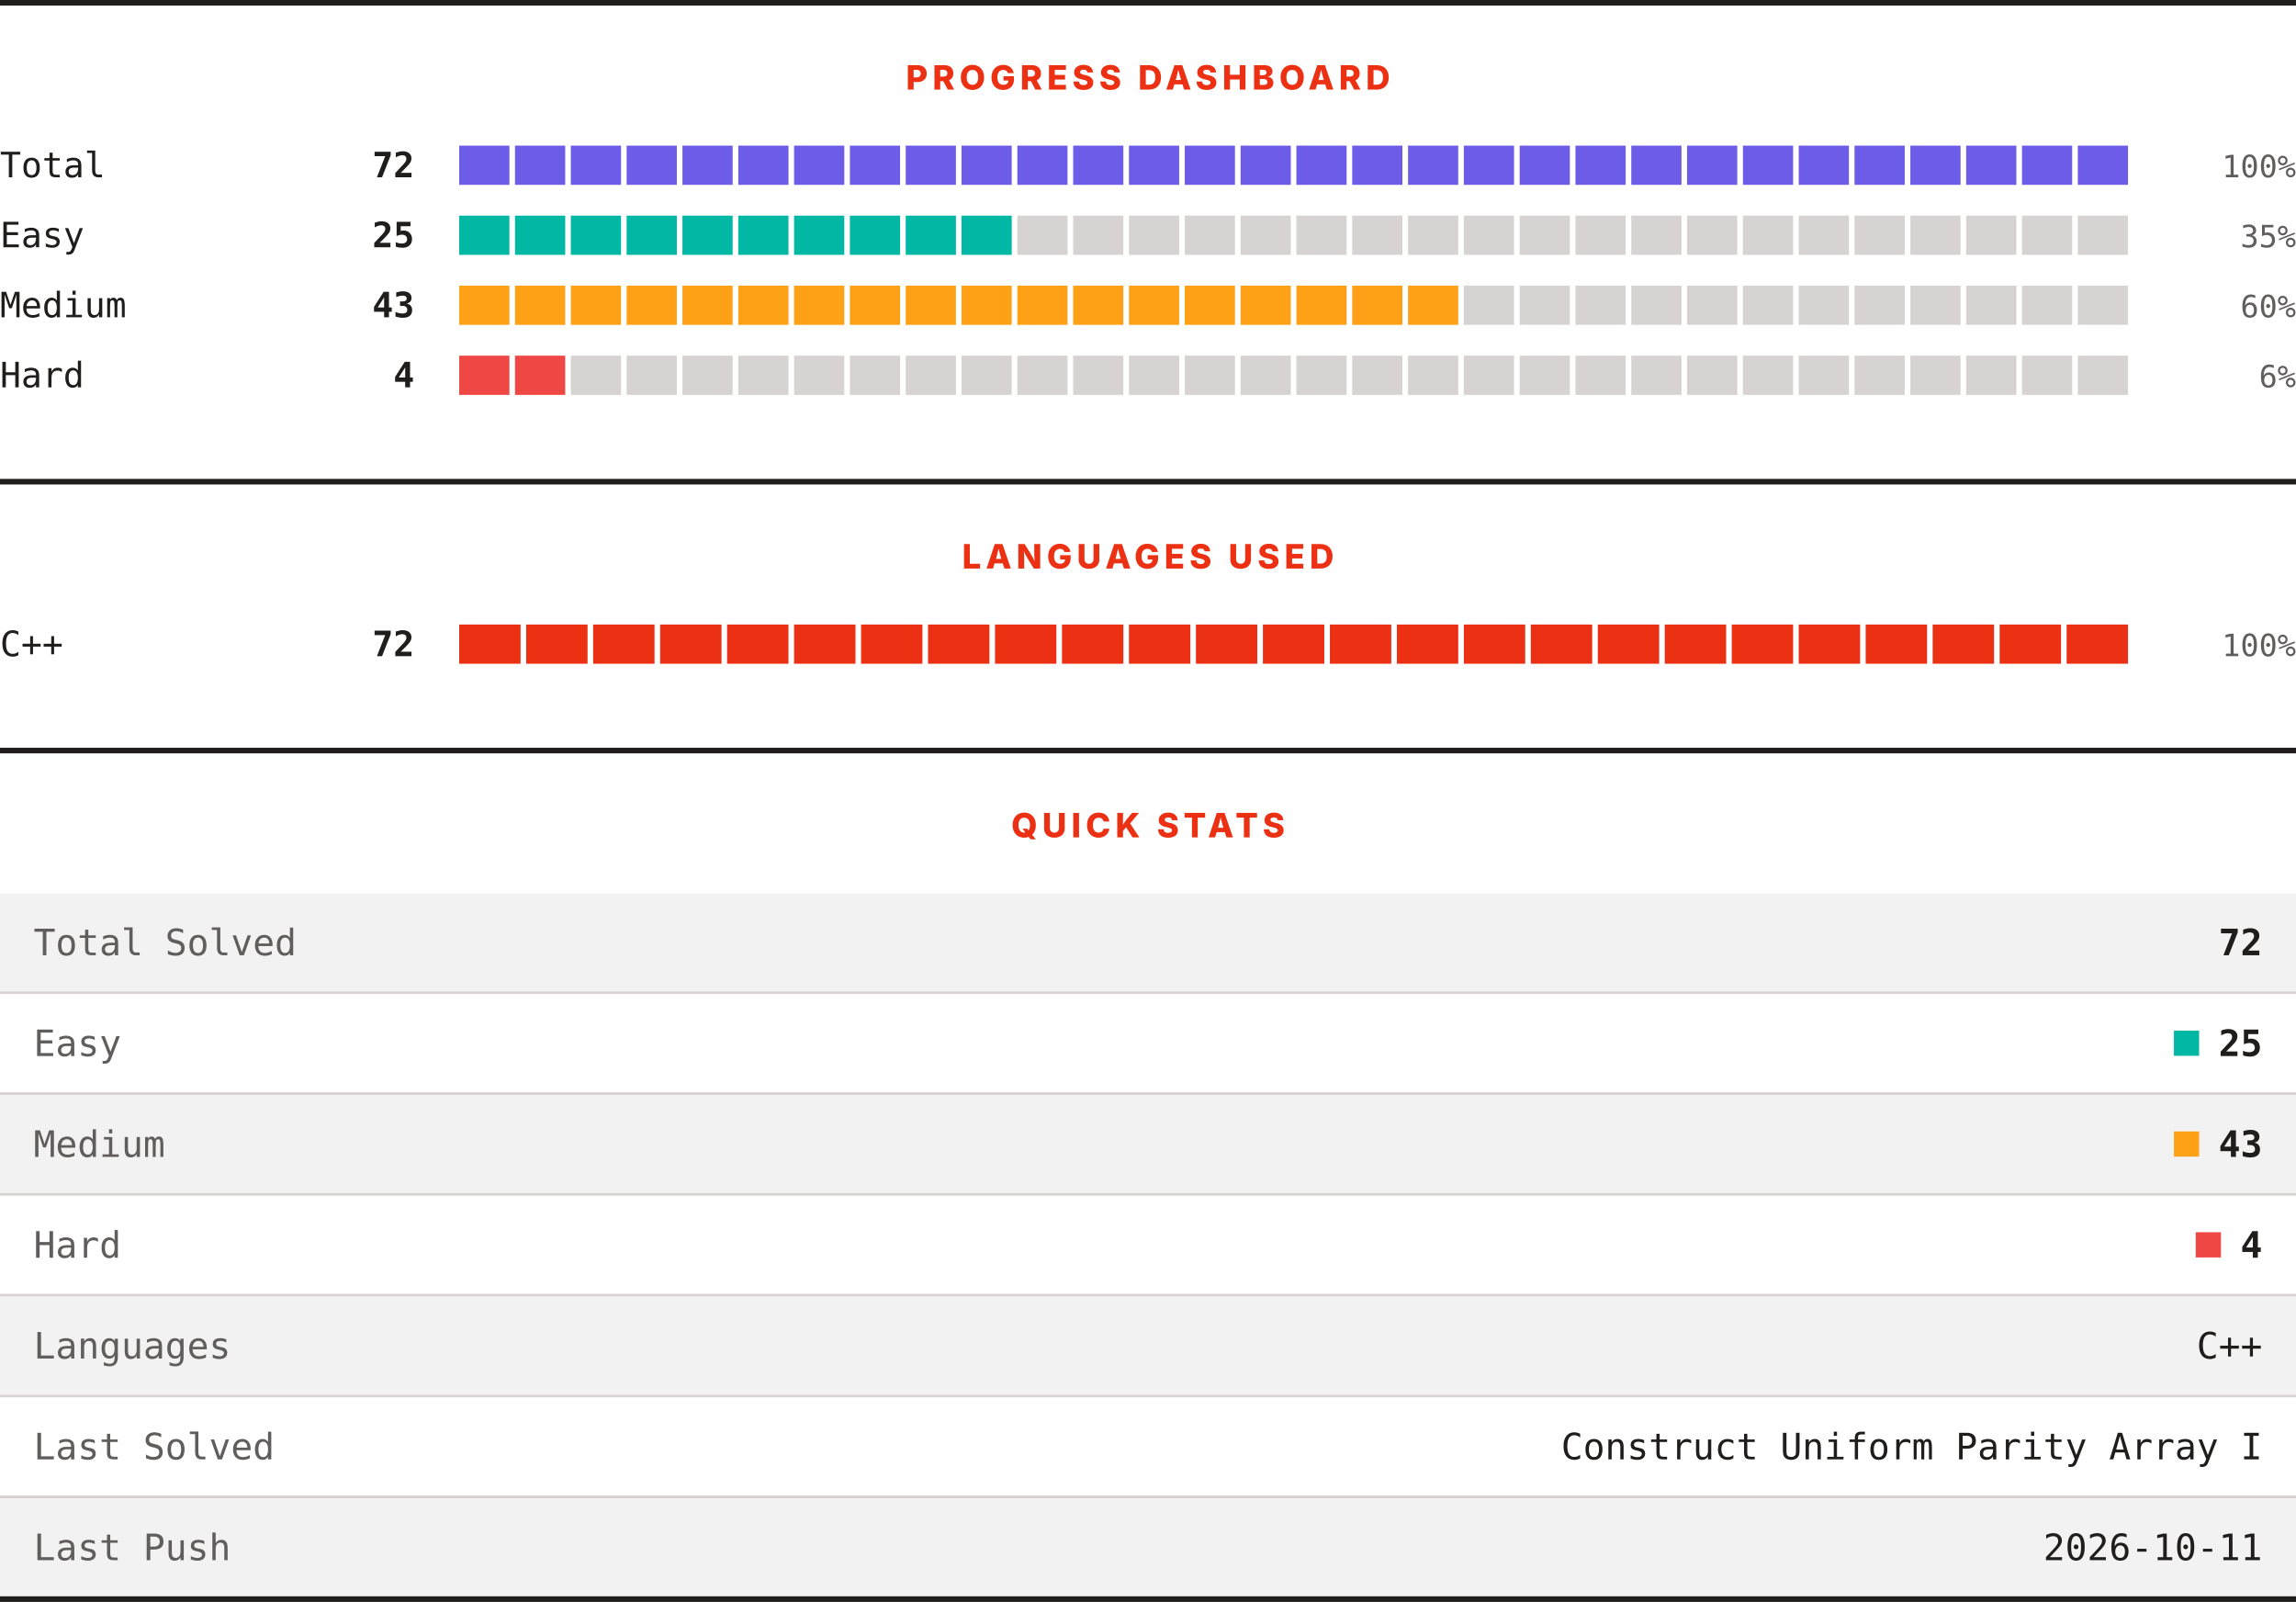
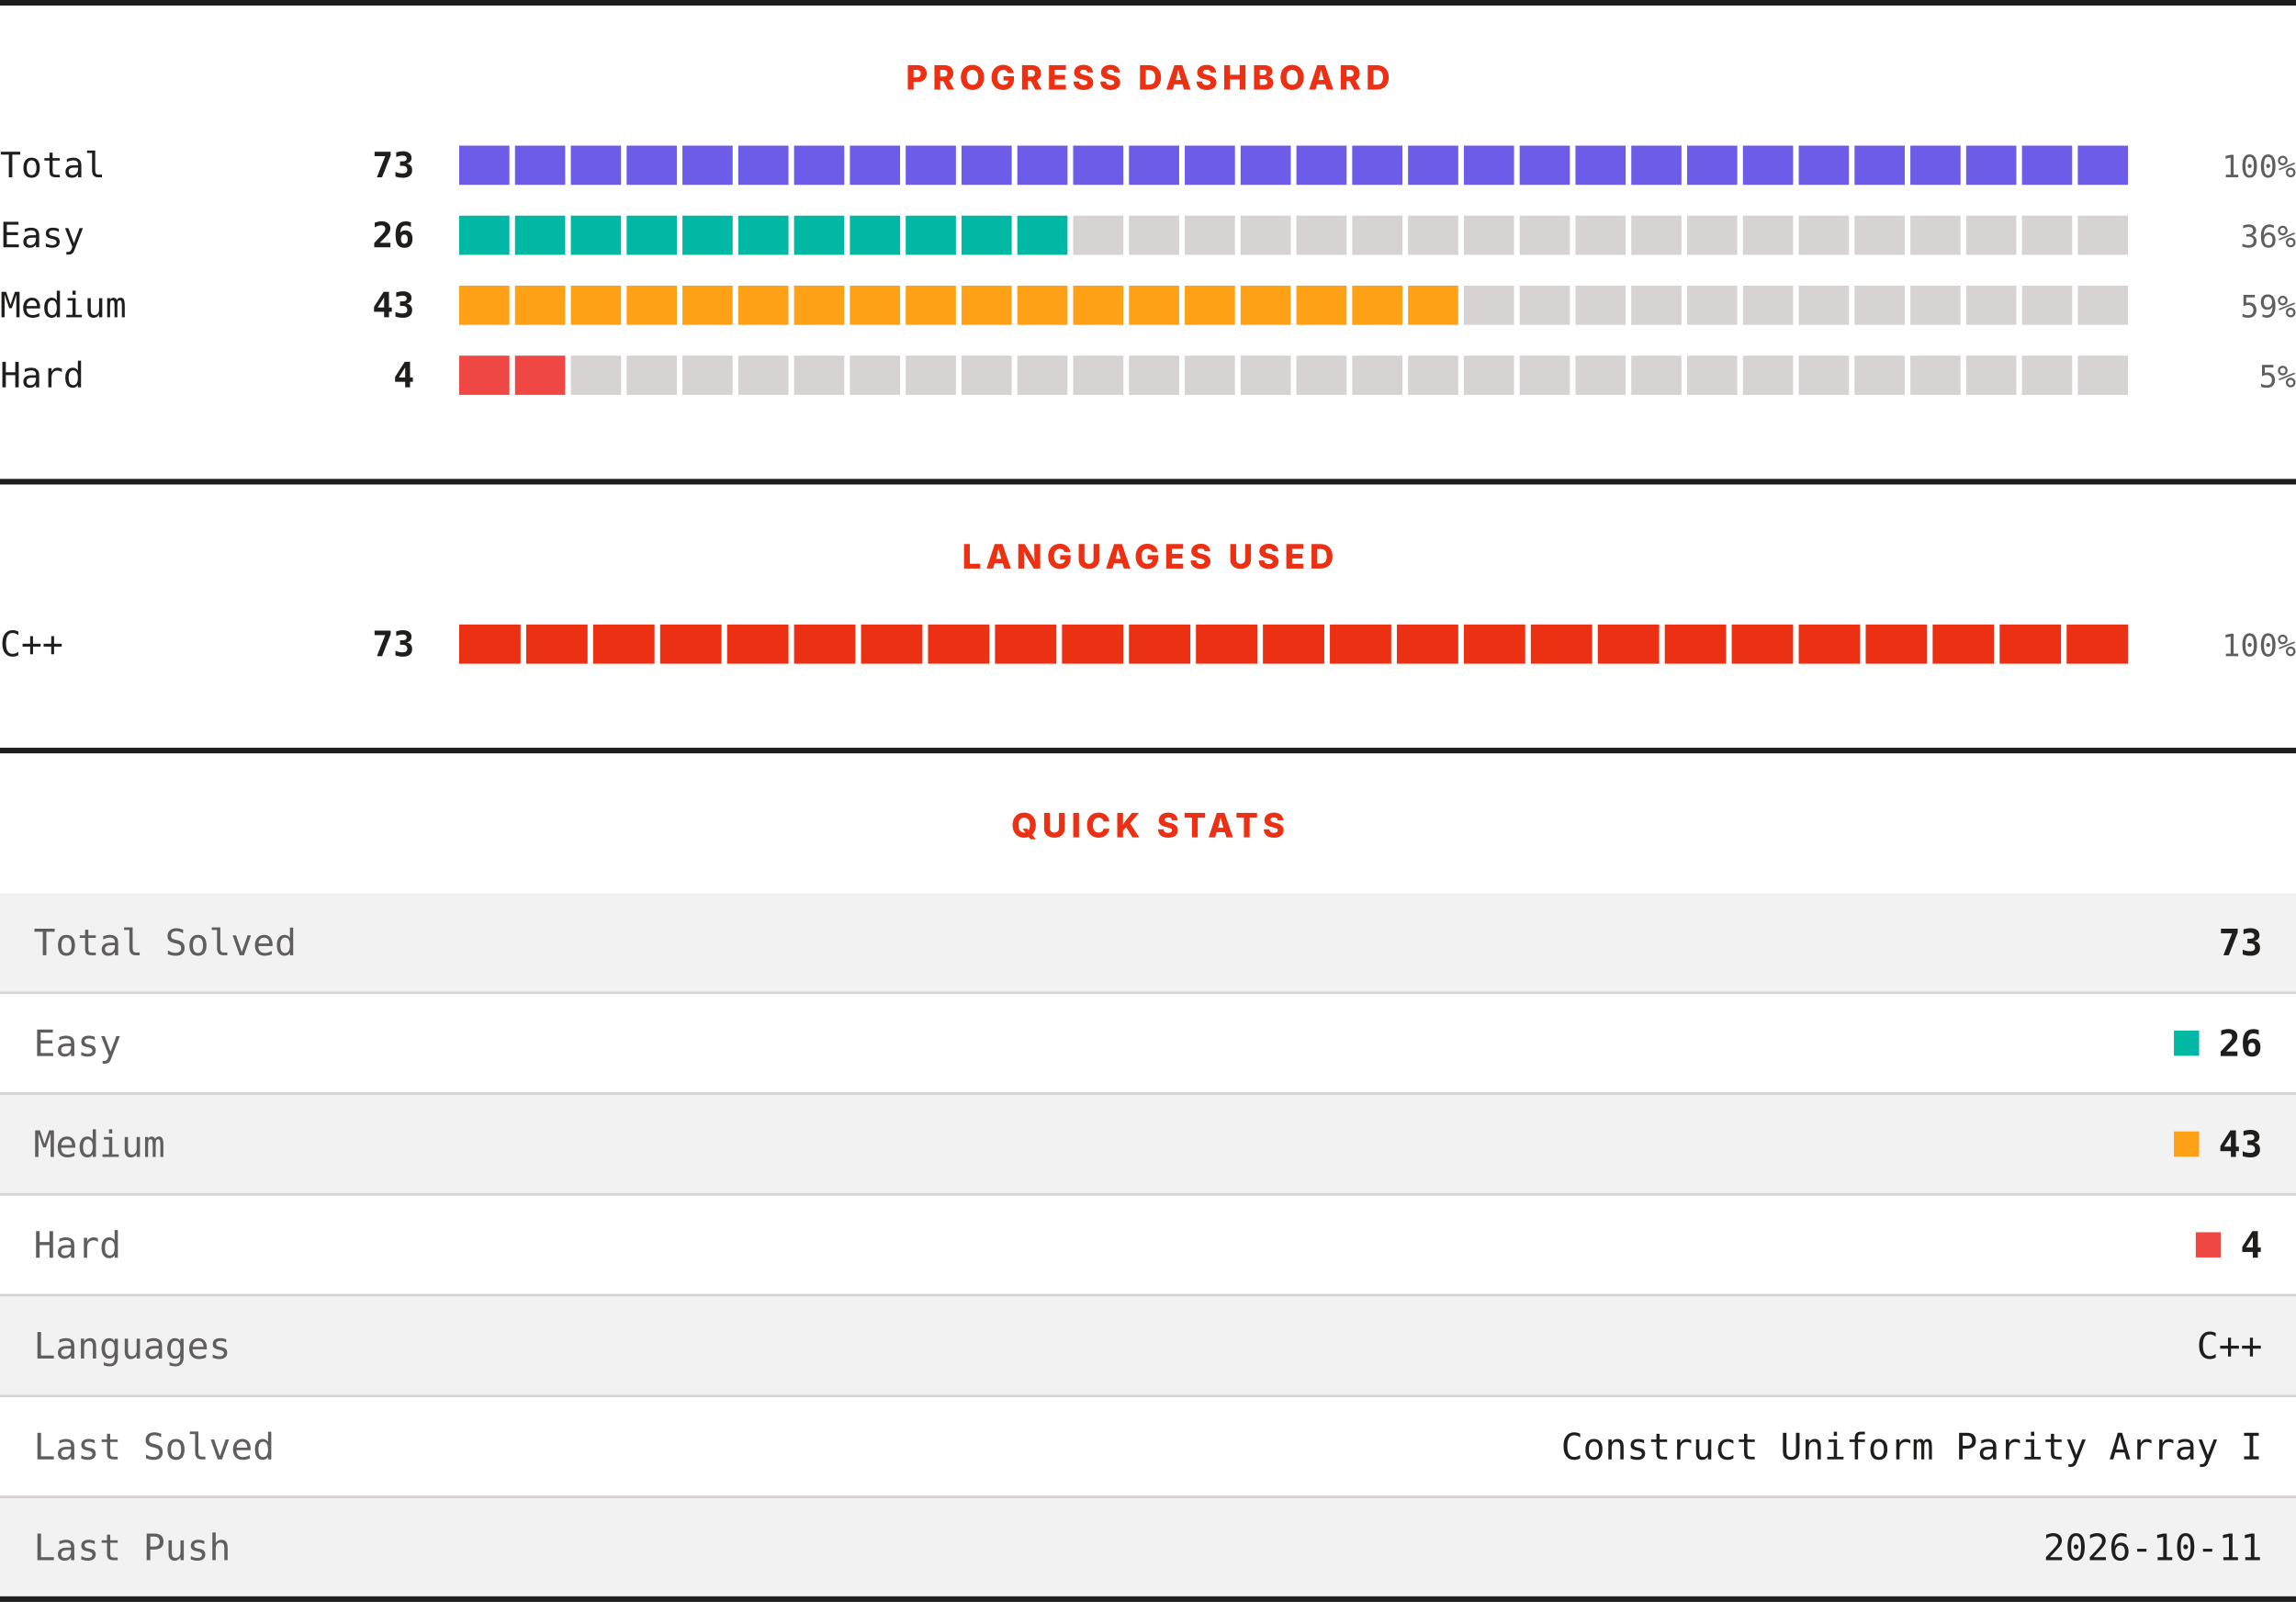
<svg xmlns="http://www.w3.org/2000/svg" width="820" height="572" viewBox="0 0 820 572" role="img" aria-label="LeetCode progress, languages and quick stats">
  <rect width="820" height="572" fill="#ffffff" />
  <rect x="0" y="0" width="820" height="2" fill="#201e1d" />
  <text x="410" y="32" text-anchor="middle" font-family="Archivo, system-ui, -apple-system, Segoe UI, sans-serif" font-size="12" font-weight="800" letter-spacing="1.68" fill="#ec3013">PROGRESS DASHBOARD</text>
  <text x="0" y="63.3" font-family="ui-monospace, SFMono-Regular, Menlo, Consolas, monospace" font-size="12.5" fill="#201e1d">Total</text>
-   <text x="148" y="63.3" text-anchor="end" font-family="ui-monospace, SFMono-Regular, Menlo, Consolas, monospace" font-size="12.5" font-weight="700" fill="#201e1d">72</text>
+   <text x="148" y="63.3" text-anchor="end" font-family="ui-monospace, SFMono-Regular, Menlo, Consolas, monospace" font-size="12.5" font-weight="700" fill="#201e1d">73</text>
  <rect x="164.00" y="52" width="17.93" height="14" fill="#6c5ce7" />
  <rect x="183.93" y="52" width="17.93" height="14" fill="#6c5ce7" />
  <rect x="203.87" y="52" width="17.93" height="14" fill="#6c5ce7" />
  <rect x="223.80" y="52" width="17.93" height="14" fill="#6c5ce7" />
  <rect x="243.73" y="52" width="17.93" height="14" fill="#6c5ce7" />
  <rect x="263.67" y="52" width="17.93" height="14" fill="#6c5ce7" />
  <rect x="283.60" y="52" width="17.93" height="14" fill="#6c5ce7" />
  <rect x="303.53" y="52" width="17.93" height="14" fill="#6c5ce7" />
  <rect x="323.47" y="52" width="17.93" height="14" fill="#6c5ce7" />
  <rect x="343.40" y="52" width="17.93" height="14" fill="#6c5ce7" />
  <rect x="363.33" y="52" width="17.93" height="14" fill="#6c5ce7" />
  <rect x="383.27" y="52" width="17.93" height="14" fill="#6c5ce7" />
  <rect x="403.20" y="52" width="17.93" height="14" fill="#6c5ce7" />
  <rect x="423.13" y="52" width="17.93" height="14" fill="#6c5ce7" />
  <rect x="443.07" y="52" width="17.93" height="14" fill="#6c5ce7" />
  <rect x="463.00" y="52" width="17.93" height="14" fill="#6c5ce7" />
  <rect x="482.93" y="52" width="17.93" height="14" fill="#6c5ce7" />
  <rect x="502.87" y="52" width="17.93" height="14" fill="#6c5ce7" />
  <rect x="522.80" y="52" width="17.93" height="14" fill="#6c5ce7" />
  <rect x="542.73" y="52" width="17.93" height="14" fill="#6c5ce7" />
  <rect x="562.67" y="52" width="17.93" height="14" fill="#6c5ce7" />
  <rect x="582.60" y="52" width="17.93" height="14" fill="#6c5ce7" />
  <rect x="602.53" y="52" width="17.93" height="14" fill="#6c5ce7" />
  <rect x="622.47" y="52" width="17.93" height="14" fill="#6c5ce7" />
  <rect x="642.40" y="52" width="17.93" height="14" fill="#6c5ce7" />
  <rect x="662.33" y="52" width="17.93" height="14" fill="#6c5ce7" />
  <rect x="682.27" y="52" width="17.93" height="14" fill="#6c5ce7" />
  <rect x="702.20" y="52" width="17.93" height="14" fill="#6c5ce7" />
  <rect x="722.13" y="52" width="17.93" height="14" fill="#6c5ce7" />
  <rect x="742.07" y="52" width="17.93" height="14" fill="#6c5ce7" />
  <text x="820" y="63.3" text-anchor="end" font-family="ui-monospace, SFMono-Regular, Menlo, Consolas, monospace" font-size="11" fill="#605d5d">100%</text>
  <text x="0" y="88.3" font-family="ui-monospace, SFMono-Regular, Menlo, Consolas, monospace" font-size="12.5" fill="#201e1d">Easy</text>
-   <text x="148" y="88.3" text-anchor="end" font-family="ui-monospace, SFMono-Regular, Menlo, Consolas, monospace" font-size="12.5" font-weight="700" fill="#201e1d">25</text>
+   <text x="148" y="88.3" text-anchor="end" font-family="ui-monospace, SFMono-Regular, Menlo, Consolas, monospace" font-size="12.5" font-weight="700" fill="#201e1d">26</text>
  <rect x="164.00" y="77" width="17.93" height="14" fill="#00b8a3" />
  <rect x="183.93" y="77" width="17.93" height="14" fill="#00b8a3" />
  <rect x="203.87" y="77" width="17.93" height="14" fill="#00b8a3" />
  <rect x="223.80" y="77" width="17.93" height="14" fill="#00b8a3" />
  <rect x="243.73" y="77" width="17.93" height="14" fill="#00b8a3" />
  <rect x="263.67" y="77" width="17.93" height="14" fill="#00b8a3" />
  <rect x="283.60" y="77" width="17.93" height="14" fill="#00b8a3" />
  <rect x="303.53" y="77" width="17.93" height="14" fill="#00b8a3" />
  <rect x="323.47" y="77" width="17.93" height="14" fill="#00b8a3" />
  <rect x="343.40" y="77" width="17.93" height="14" fill="#00b8a3" />
-   <rect x="363.33" y="77" width="17.93" height="14" fill="#d7d3d3" />
+   <rect x="363.33" y="77" width="17.93" height="14" fill="#00b8a3" />
  <rect x="383.27" y="77" width="17.93" height="14" fill="#d7d3d3" />
  <rect x="403.20" y="77" width="17.93" height="14" fill="#d7d3d3" />
  <rect x="423.13" y="77" width="17.93" height="14" fill="#d7d3d3" />
  <rect x="443.07" y="77" width="17.93" height="14" fill="#d7d3d3" />
  <rect x="463.00" y="77" width="17.93" height="14" fill="#d7d3d3" />
  <rect x="482.93" y="77" width="17.93" height="14" fill="#d7d3d3" />
  <rect x="502.87" y="77" width="17.93" height="14" fill="#d7d3d3" />
  <rect x="522.80" y="77" width="17.93" height="14" fill="#d7d3d3" />
  <rect x="542.73" y="77" width="17.93" height="14" fill="#d7d3d3" />
  <rect x="562.67" y="77" width="17.93" height="14" fill="#d7d3d3" />
  <rect x="582.60" y="77" width="17.93" height="14" fill="#d7d3d3" />
  <rect x="602.53" y="77" width="17.93" height="14" fill="#d7d3d3" />
  <rect x="622.47" y="77" width="17.93" height="14" fill="#d7d3d3" />
  <rect x="642.40" y="77" width="17.93" height="14" fill="#d7d3d3" />
  <rect x="662.33" y="77" width="17.93" height="14" fill="#d7d3d3" />
  <rect x="682.27" y="77" width="17.93" height="14" fill="#d7d3d3" />
  <rect x="702.20" y="77" width="17.93" height="14" fill="#d7d3d3" />
  <rect x="722.13" y="77" width="17.93" height="14" fill="#d7d3d3" />
  <rect x="742.07" y="77" width="17.93" height="14" fill="#d7d3d3" />
-   <text x="820" y="88.3" text-anchor="end" font-family="ui-monospace, SFMono-Regular, Menlo, Consolas, monospace" font-size="11" fill="#605d5d">35%</text>
+   <text x="820" y="88.3" text-anchor="end" font-family="ui-monospace, SFMono-Regular, Menlo, Consolas, monospace" font-size="11" fill="#605d5d">36%</text>
  <text x="0" y="113.3" font-family="ui-monospace, SFMono-Regular, Menlo, Consolas, monospace" font-size="12.5" fill="#201e1d">Medium</text>
  <text x="148" y="113.3" text-anchor="end" font-family="ui-monospace, SFMono-Regular, Menlo, Consolas, monospace" font-size="12.5" font-weight="700" fill="#201e1d">43</text>
  <rect x="164.00" y="102" width="17.93" height="14" fill="#ffa116" />
  <rect x="183.93" y="102" width="17.93" height="14" fill="#ffa116" />
  <rect x="203.87" y="102" width="17.93" height="14" fill="#ffa116" />
  <rect x="223.80" y="102" width="17.93" height="14" fill="#ffa116" />
  <rect x="243.73" y="102" width="17.93" height="14" fill="#ffa116" />
  <rect x="263.67" y="102" width="17.93" height="14" fill="#ffa116" />
  <rect x="283.60" y="102" width="17.93" height="14" fill="#ffa116" />
  <rect x="303.53" y="102" width="17.93" height="14" fill="#ffa116" />
  <rect x="323.47" y="102" width="17.93" height="14" fill="#ffa116" />
  <rect x="343.40" y="102" width="17.93" height="14" fill="#ffa116" />
  <rect x="363.33" y="102" width="17.93" height="14" fill="#ffa116" />
  <rect x="383.27" y="102" width="17.93" height="14" fill="#ffa116" />
  <rect x="403.20" y="102" width="17.93" height="14" fill="#ffa116" />
  <rect x="423.13" y="102" width="17.93" height="14" fill="#ffa116" />
  <rect x="443.07" y="102" width="17.93" height="14" fill="#ffa116" />
  <rect x="463.00" y="102" width="17.93" height="14" fill="#ffa116" />
  <rect x="482.93" y="102" width="17.93" height="14" fill="#ffa116" />
  <rect x="502.87" y="102" width="17.93" height="14" fill="#ffa116" />
  <rect x="522.80" y="102" width="17.93" height="14" fill="#d7d3d3" />
  <rect x="542.73" y="102" width="17.93" height="14" fill="#d7d3d3" />
  <rect x="562.67" y="102" width="17.93" height="14" fill="#d7d3d3" />
  <rect x="582.60" y="102" width="17.93" height="14" fill="#d7d3d3" />
  <rect x="602.53" y="102" width="17.93" height="14" fill="#d7d3d3" />
  <rect x="622.47" y="102" width="17.93" height="14" fill="#d7d3d3" />
  <rect x="642.40" y="102" width="17.93" height="14" fill="#d7d3d3" />
  <rect x="662.33" y="102" width="17.93" height="14" fill="#d7d3d3" />
  <rect x="682.27" y="102" width="17.93" height="14" fill="#d7d3d3" />
  <rect x="702.20" y="102" width="17.93" height="14" fill="#d7d3d3" />
  <rect x="722.13" y="102" width="17.93" height="14" fill="#d7d3d3" />
  <rect x="742.07" y="102" width="17.93" height="14" fill="#d7d3d3" />
-   <text x="820" y="113.3" text-anchor="end" font-family="ui-monospace, SFMono-Regular, Menlo, Consolas, monospace" font-size="11" fill="#605d5d">60%</text>
+   <text x="820" y="113.3" text-anchor="end" font-family="ui-monospace, SFMono-Regular, Menlo, Consolas, monospace" font-size="11" fill="#605d5d">59%</text>
  <text x="0" y="138.3" font-family="ui-monospace, SFMono-Regular, Menlo, Consolas, monospace" font-size="12.5" fill="#201e1d">Hard</text>
  <text x="148" y="138.3" text-anchor="end" font-family="ui-monospace, SFMono-Regular, Menlo, Consolas, monospace" font-size="12.5" font-weight="700" fill="#201e1d">4</text>
  <rect x="164.00" y="127" width="17.93" height="14" fill="#ef4743" />
  <rect x="183.93" y="127" width="17.93" height="14" fill="#ef4743" />
  <rect x="203.87" y="127" width="17.93" height="14" fill="#d7d3d3" />
  <rect x="223.80" y="127" width="17.93" height="14" fill="#d7d3d3" />
  <rect x="243.73" y="127" width="17.93" height="14" fill="#d7d3d3" />
  <rect x="263.67" y="127" width="17.93" height="14" fill="#d7d3d3" />
  <rect x="283.60" y="127" width="17.93" height="14" fill="#d7d3d3" />
  <rect x="303.53" y="127" width="17.93" height="14" fill="#d7d3d3" />
  <rect x="323.47" y="127" width="17.93" height="14" fill="#d7d3d3" />
  <rect x="343.40" y="127" width="17.93" height="14" fill="#d7d3d3" />
  <rect x="363.33" y="127" width="17.93" height="14" fill="#d7d3d3" />
  <rect x="383.27" y="127" width="17.93" height="14" fill="#d7d3d3" />
  <rect x="403.20" y="127" width="17.93" height="14" fill="#d7d3d3" />
  <rect x="423.13" y="127" width="17.93" height="14" fill="#d7d3d3" />
  <rect x="443.07" y="127" width="17.93" height="14" fill="#d7d3d3" />
  <rect x="463.00" y="127" width="17.93" height="14" fill="#d7d3d3" />
  <rect x="482.93" y="127" width="17.93" height="14" fill="#d7d3d3" />
  <rect x="502.87" y="127" width="17.93" height="14" fill="#d7d3d3" />
  <rect x="522.80" y="127" width="17.93" height="14" fill="#d7d3d3" />
  <rect x="542.73" y="127" width="17.93" height="14" fill="#d7d3d3" />
  <rect x="562.67" y="127" width="17.93" height="14" fill="#d7d3d3" />
  <rect x="582.60" y="127" width="17.93" height="14" fill="#d7d3d3" />
  <rect x="602.53" y="127" width="17.93" height="14" fill="#d7d3d3" />
  <rect x="622.47" y="127" width="17.93" height="14" fill="#d7d3d3" />
  <rect x="642.40" y="127" width="17.93" height="14" fill="#d7d3d3" />
  <rect x="662.33" y="127" width="17.93" height="14" fill="#d7d3d3" />
  <rect x="682.27" y="127" width="17.93" height="14" fill="#d7d3d3" />
  <rect x="702.20" y="127" width="17.93" height="14" fill="#d7d3d3" />
  <rect x="722.13" y="127" width="17.93" height="14" fill="#d7d3d3" />
  <rect x="742.07" y="127" width="17.93" height="14" fill="#d7d3d3" />
-   <text x="820" y="138.3" text-anchor="end" font-family="ui-monospace, SFMono-Regular, Menlo, Consolas, monospace" font-size="11" fill="#605d5d">6%</text>
+   <text x="820" y="138.3" text-anchor="end" font-family="ui-monospace, SFMono-Regular, Menlo, Consolas, monospace" font-size="11" fill="#605d5d">5%</text>
  <rect x="0" y="171" width="820" height="2" fill="#201e1d" />
  <text x="410" y="203" text-anchor="middle" font-family="Archivo, system-ui, -apple-system, Segoe UI, sans-serif" font-size="12" font-weight="800" letter-spacing="1.68" fill="#ec3013">LANGUAGES USED</text>
  <text x="0" y="234.3" font-family="ui-monospace, SFMono-Regular, Menlo, Consolas, monospace" font-size="12.5" fill="#201e1d">C++</text>
-   <text x="148" y="234.3" text-anchor="end" font-family="ui-monospace, SFMono-Regular, Menlo, Consolas, monospace" font-size="12.5" font-weight="700" fill="#201e1d">72</text>
+   <text x="148" y="234.3" text-anchor="end" font-family="ui-monospace, SFMono-Regular, Menlo, Consolas, monospace" font-size="12.5" font-weight="700" fill="#201e1d">73</text>
  <rect x="164.00" y="223" width="21.92" height="14" fill="#ec3013" />
  <rect x="187.92" y="223" width="21.92" height="14" fill="#ec3013" />
  <rect x="211.84" y="223" width="21.92" height="14" fill="#ec3013" />
  <rect x="235.76" y="223" width="21.92" height="14" fill="#ec3013" />
  <rect x="259.68" y="223" width="21.92" height="14" fill="#ec3013" />
  <rect x="283.60" y="223" width="21.92" height="14" fill="#ec3013" />
  <rect x="307.52" y="223" width="21.92" height="14" fill="#ec3013" />
  <rect x="331.44" y="223" width="21.92" height="14" fill="#ec3013" />
  <rect x="355.36" y="223" width="21.92" height="14" fill="#ec3013" />
  <rect x="379.28" y="223" width="21.92" height="14" fill="#ec3013" />
  <rect x="403.20" y="223" width="21.92" height="14" fill="#ec3013" />
  <rect x="427.12" y="223" width="21.92" height="14" fill="#ec3013" />
  <rect x="451.04" y="223" width="21.92" height="14" fill="#ec3013" />
  <rect x="474.96" y="223" width="21.92" height="14" fill="#ec3013" />
  <rect x="498.88" y="223" width="21.92" height="14" fill="#ec3013" />
  <rect x="522.80" y="223" width="21.92" height="14" fill="#ec3013" />
  <rect x="546.72" y="223" width="21.92" height="14" fill="#ec3013" />
  <rect x="570.64" y="223" width="21.92" height="14" fill="#ec3013" />
  <rect x="594.56" y="223" width="21.92" height="14" fill="#ec3013" />
  <rect x="618.48" y="223" width="21.92" height="14" fill="#ec3013" />
  <rect x="642.40" y="223" width="21.92" height="14" fill="#ec3013" />
  <rect x="666.32" y="223" width="21.92" height="14" fill="#ec3013" />
  <rect x="690.24" y="223" width="21.92" height="14" fill="#ec3013" />
  <rect x="714.16" y="223" width="21.92" height="14" fill="#ec3013" />
  <rect x="738.08" y="223" width="21.92" height="14" fill="#ec3013" />
  <text x="820" y="234.3" text-anchor="end" font-family="ui-monospace, SFMono-Regular, Menlo, Consolas, monospace" font-size="11" fill="#605d5d">100%</text>
  <rect x="0" y="267" width="820" height="2" fill="#201e1d" />
  <text x="410" y="299" text-anchor="middle" font-family="Archivo, system-ui, -apple-system, Segoe UI, sans-serif" font-size="12" font-weight="800" letter-spacing="1.68" fill="#ec3013">QUICK STATS</text>
  <rect x="0" y="319" width="820" height="35" fill="#f3f2f2" />
  <text x="12" y="341.1" font-family="ui-monospace, SFMono-Regular, Menlo, Consolas, monospace" font-size="13" fill="#605d5d">Total Solved</text>
-   <text x="808" y="341.1" text-anchor="end" font-family="ui-monospace, SFMono-Regular, Menlo, Consolas, monospace" font-size="13" font-weight="700" fill="#201e1d">72</text>
+   <text x="808" y="341.1" text-anchor="end" font-family="ui-monospace, SFMono-Regular, Menlo, Consolas, monospace" font-size="13" font-weight="700" fill="#201e1d">73</text>
  <rect x="0" y="354" width="820" height="1" fill="#d7d3d3" />
  <rect x="0" y="355" width="820" height="35" fill="#ffffff" />
  <text x="12" y="377.1" font-family="ui-monospace, SFMono-Regular, Menlo, Consolas, monospace" font-size="13" fill="#605d5d">Easy</text>
  <rect x="776.4" y="368" width="9" height="9" fill="#00b8a3" />
-   <text x="808" y="377.1" text-anchor="end" font-family="ui-monospace, SFMono-Regular, Menlo, Consolas, monospace" font-size="13" font-weight="700" fill="#201e1d">25</text>
+   <text x="808" y="377.1" text-anchor="end" font-family="ui-monospace, SFMono-Regular, Menlo, Consolas, monospace" font-size="13" font-weight="700" fill="#201e1d">26</text>
  <rect x="0" y="390" width="820" height="1" fill="#d7d3d3" />
  <rect x="0" y="391" width="820" height="35" fill="#f3f2f2" />
  <text x="12" y="413.1" font-family="ui-monospace, SFMono-Regular, Menlo, Consolas, monospace" font-size="13" fill="#605d5d">Medium</text>
  <rect x="776.4" y="404" width="9" height="9" fill="#ffa116" />
  <text x="808" y="413.1" text-anchor="end" font-family="ui-monospace, SFMono-Regular, Menlo, Consolas, monospace" font-size="13" font-weight="700" fill="#201e1d">43</text>
  <rect x="0" y="426" width="820" height="1" fill="#d7d3d3" />
  <rect x="0" y="427" width="820" height="35" fill="#ffffff" />
  <text x="12" y="449.1" font-family="ui-monospace, SFMono-Regular, Menlo, Consolas, monospace" font-size="13" fill="#605d5d">Hard</text>
  <rect x="784.2" y="440" width="9" height="9" fill="#ef4743" />
  <text x="808" y="449.1" text-anchor="end" font-family="ui-monospace, SFMono-Regular, Menlo, Consolas, monospace" font-size="13" font-weight="700" fill="#201e1d">4</text>
  <rect x="0" y="462" width="820" height="1" fill="#d7d3d3" />
  <rect x="0" y="463" width="820" height="35" fill="#f3f2f2" />
  <text x="12" y="485.1" font-family="ui-monospace, SFMono-Regular, Menlo, Consolas, monospace" font-size="13" fill="#605d5d">Languages</text>
  <text x="808" y="485.1" text-anchor="end" font-family="ui-monospace, SFMono-Regular, Menlo, Consolas, monospace" font-size="13" fill="#201e1d">C++</text>
  <rect x="0" y="498" width="820" height="1" fill="#d7d3d3" />
  <rect x="0" y="499" width="820" height="35" fill="#ffffff" />
  <text x="12" y="521.1" font-family="ui-monospace, SFMono-Regular, Menlo, Consolas, monospace" font-size="13" fill="#605d5d">Last Solved</text>
  <text x="808" y="521.1" text-anchor="end" font-family="ui-monospace, SFMono-Regular, Menlo, Consolas, monospace" font-size="13" fill="#201e1d">Construct Uniform Parity Array I</text>
  <rect x="0" y="534" width="820" height="1" fill="#d7d3d3" />
  <rect x="0" y="535" width="820" height="35" fill="#f3f2f2" />
  <text x="12" y="557.1" font-family="ui-monospace, SFMono-Regular, Menlo, Consolas, monospace" font-size="13" fill="#605d5d">Last Push</text>
  <text x="808" y="557.1" text-anchor="end" font-family="ui-monospace, SFMono-Regular, Menlo, Consolas, monospace" font-size="13" fill="#201e1d">2026-10-11</text>
  <rect x="0" y="570" width="820" height="2" fill="#201e1d" />
</svg>
